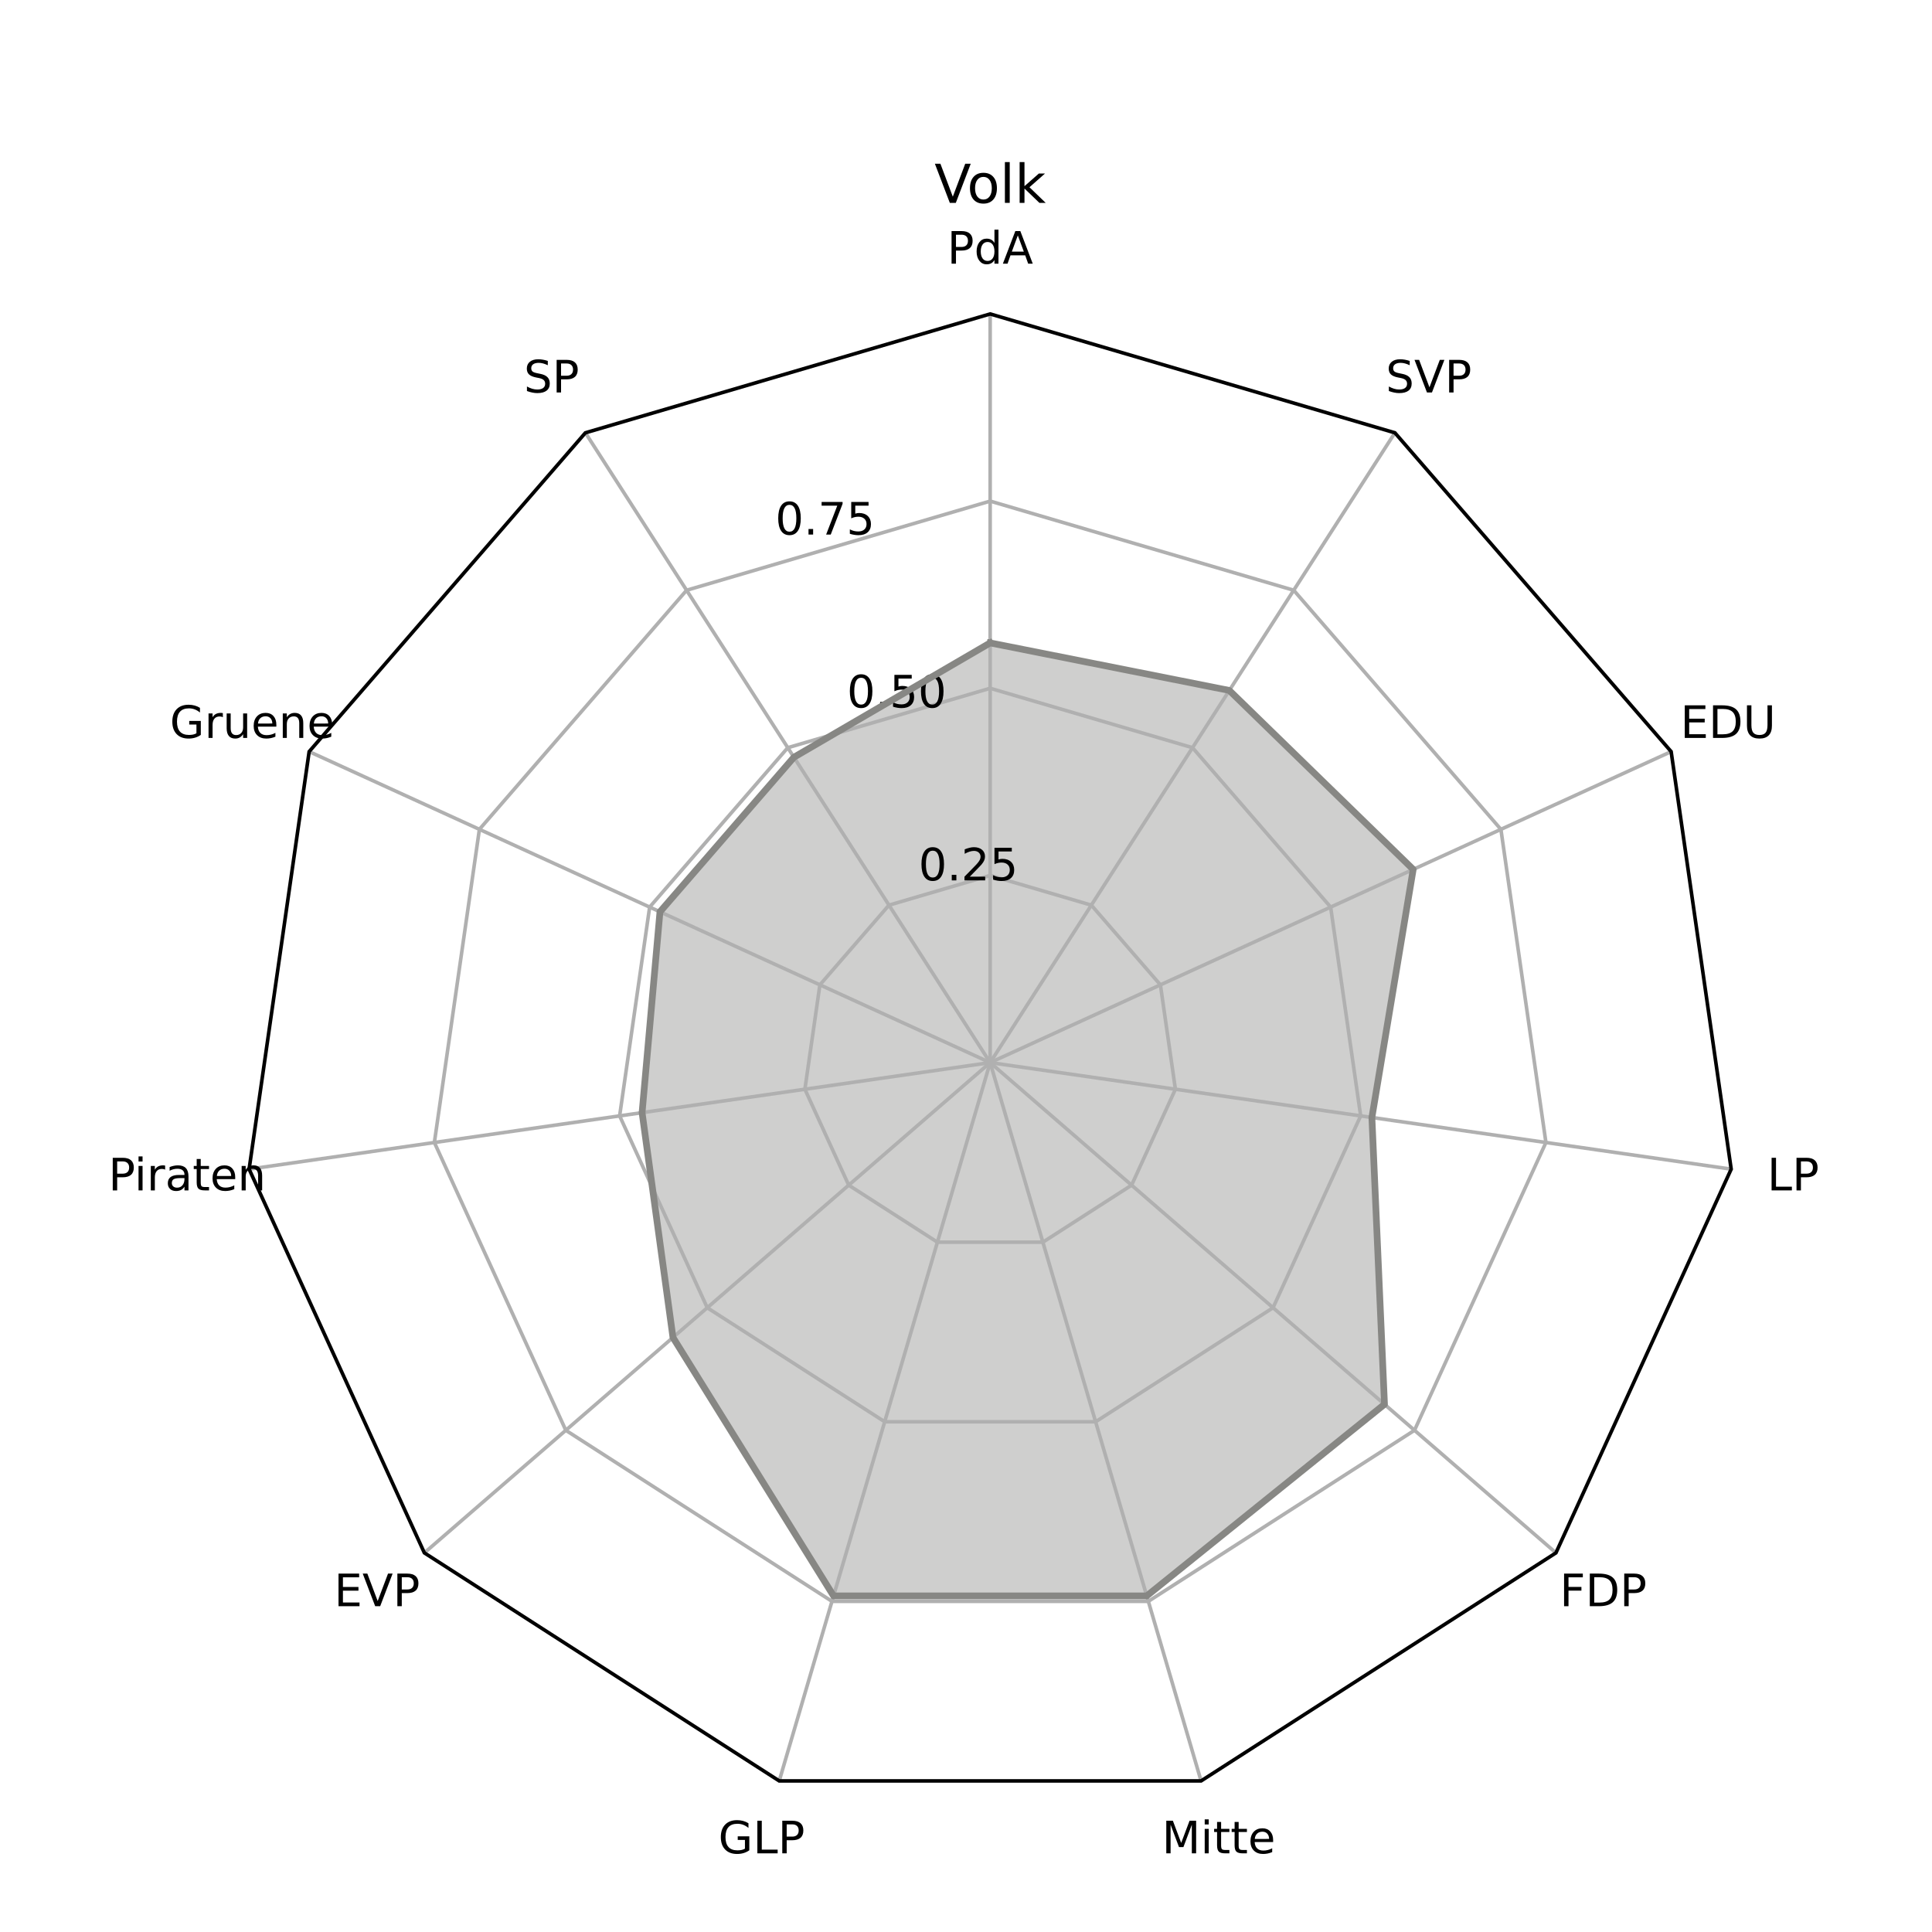
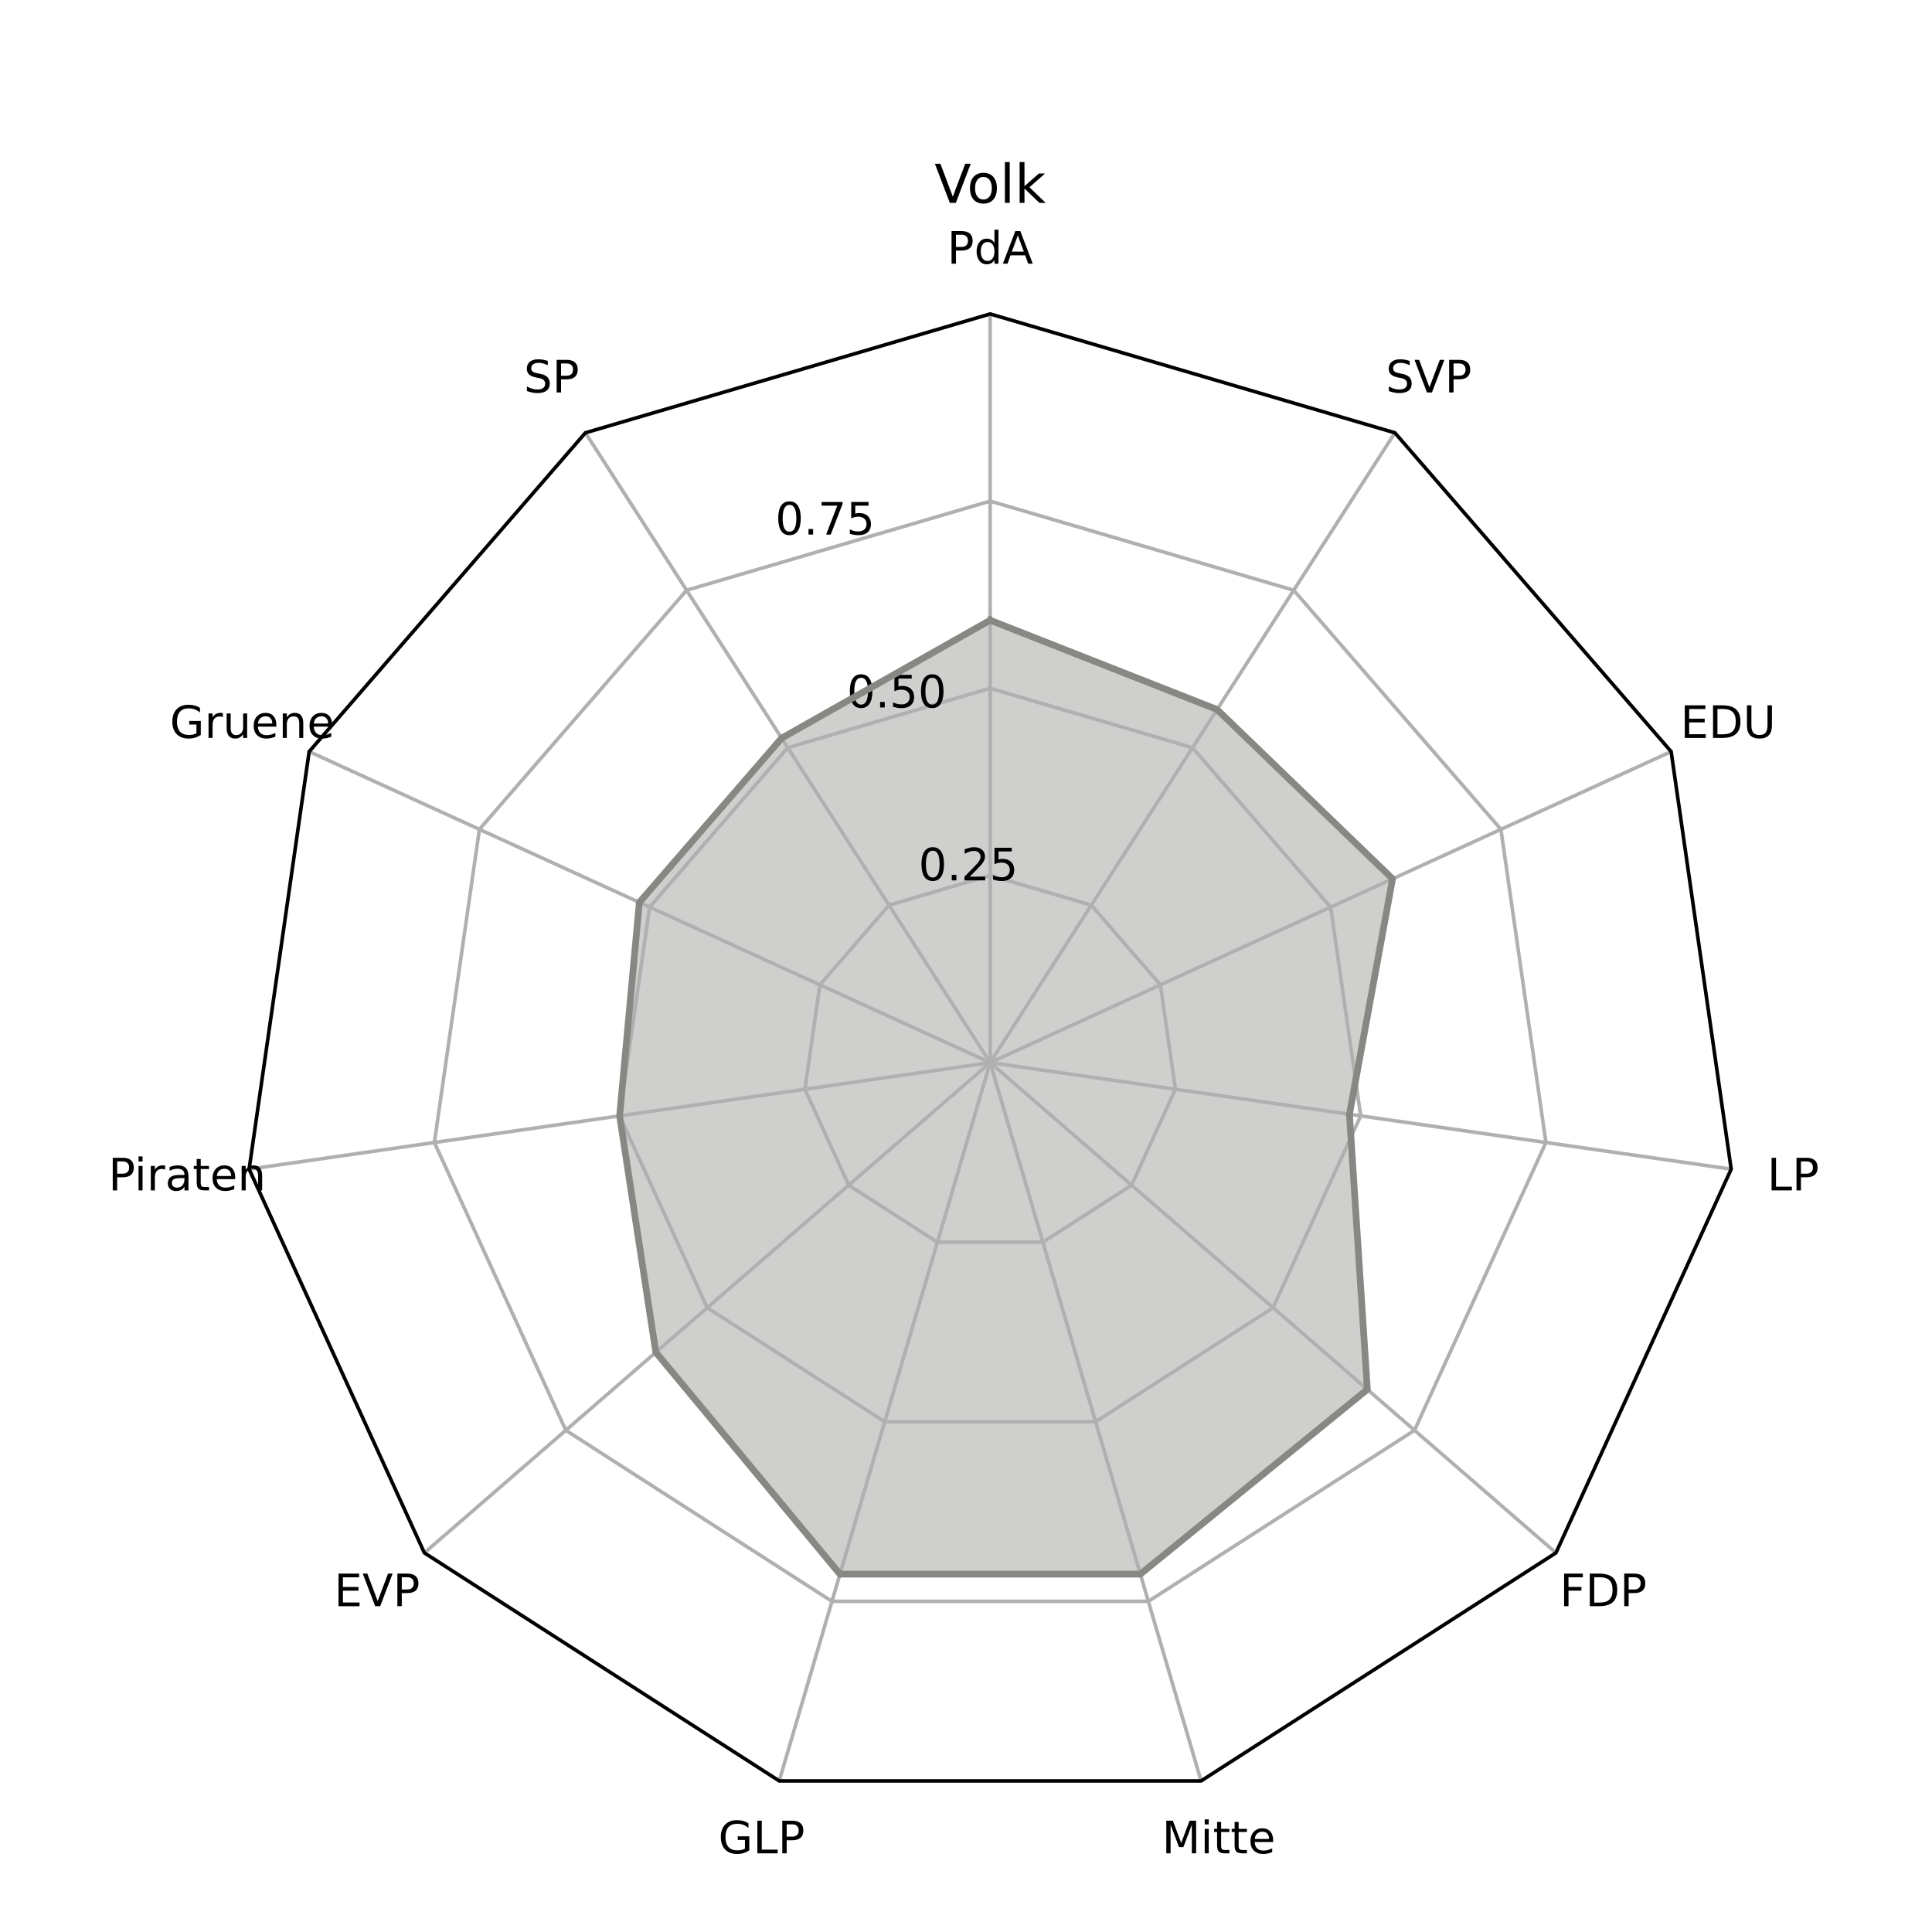
<svg xmlns="http://www.w3.org/2000/svg" xmlns:xlink="http://www.w3.org/1999/xlink" width="432pt" height="432pt" viewBox="0 0 432 432" version="1.1">
  <defs>
    <style type="text/css">*{stroke-linejoin: round; stroke-linecap: butt}</style>
  </defs>
  <g id="figure_1">
    <g id="patch_1">
      <path d="M 0 432  L 432 432  L 432 0  L 0 0  z " style="fill: #ffffff" />
    </g>
    <g id="axes_1">
      <g id="patch_2">
        <path d="M 221.4 70.2  L 130.897 96.774  L 69.128 168.06  L 55.704 261.424  L 94.888 347.224  L 174.238 398.219  L 268.562 398.219  L 347.912 347.224  L 387.096 261.424  L 373.672 168.06  L 311.903 96.774  z " style="fill: #ffffff" />
      </g>
      <g id="patch_3">
-         <path d="M 221.4 143.755  L 177.52 169.321  L 147.571 203.883  L 143.573 248.79  L 150.476 299.056  L 186.386 356.848  L 256.414 356.848  L 309.575 314.004  L 306.759 249.873  L 315.993 194.401  L 274.879 154.385  z " clip-path="url(#p085bff2dc5)" style="fill: #878784; opacity: 0.4; stroke: #878784; stroke-linejoin: miter" />
+         <path d="M 221.4 138.682  L 174.777 165.053  L 142.957 201.776  L 138.552 249.512  L 146.643 302.378  L 187.815 351.98  L 254.985 351.98  L 305.742 310.682  L 301.738 249.151  L 311.379 196.508  L 272.137 158.652  z " clip-path="url(#p52a0e4e535)" style="fill: #878784; opacity: 0.4; stroke: #878784; stroke-linejoin: miter" />
      </g>
      <g id="matplotlib.axis_1">
        <g id="xtick_1">
          <g id="line2d_1">
-             <path d="M 221.4 237.6  L 221.4 222.382  L 221.4 207.164  L 221.4 191.945  L 221.4 176.727  L 221.4 161.509  L 221.4 146.291  L 221.4 131.073  L 221.4 115.855  L 221.4 100.636  L 221.4 85.418  L 221.4 70.2  " clip-path="url(#p085bff2dc5)" style="fill: none; stroke: #b0b0b0; stroke-width: 0.8; stroke-linecap: square" />
+             <path d="M 221.4 237.6  L 221.4 222.382  L 221.4 207.164  L 221.4 191.945  L 221.4 176.727  L 221.4 161.509  L 221.4 146.291  L 221.4 131.073  L 221.4 115.855  L 221.4 100.636  L 221.4 85.418  L 221.4 70.2  " clip-path="url(#p52a0e4e535)" style="fill: none; stroke: #b0b0b0; stroke-width: 0.8; stroke-linecap: square" />
          </g>
          <g id="text_1">
-             <g transform="translate(211.7906 58.95938) scale(0.1 -0.1)">
+             <g transform="translate(211.7906 58.95938)scale(0.1 -0.1)">
              <defs>
                <path id="DejaVuSans-50" d="M 1259 4147  L 1259 2394  L 2053 2394  Q 2494 2394 2734 2622  Q 2975 2850 2975 3272  Q 2975 3691 2734 3919  Q 2494 4147 2053 4147  L 1259 4147  z M 628 4666  L 2053 4666  Q 2838 4666 3239 4311  Q 3641 3956 3641 3272  Q 3641 2581 3239 2228  Q 2838 1875 2053 1875  L 1259 1875  L 1259 0  L 628 0  L 628 4666  z " transform="scale(0.015625)" />
                <path id="DejaVuSans-64" d="M 2906 2969  L 2906 4863  L 3481 4863  L 3481 0  L 2906 0  L 2906 525  Q 2725 213 2448 61  Q 2172 -91 1784 -91  Q 1150 -91 751 415  Q 353 922 353 1747  Q 353 2572 751 3078  Q 1150 3584 1784 3584  Q 2172 3584 2448 3432  Q 2725 3281 2906 2969  z M 947 1747  Q 947 1113 1208 752  Q 1469 391 1925 391  Q 2381 391 2643 752  Q 2906 1113 2906 1747  Q 2906 2381 2643 2742  Q 2381 3103 1925 3103  Q 1469 3103 1208 2742  Q 947 2381 947 1747  z " transform="scale(0.015625)" />
                <path id="DejaVuSans-41" d="M 2188 4044  L 1331 1722  L 3047 1722  L 2188 4044  z M 1831 4666  L 2547 4666  L 4325 0  L 3669 0  L 3244 1197  L 1141 1197  L 716 0  L 50 0  L 1831 4666  z " transform="scale(0.015625)" />
              </defs>
              <use xlink:href="#DejaVuSans-50" />
              <use xlink:href="#DejaVuSans-64" x="60.303" />
              <use xlink:href="#DejaVuSans-41" x="123.779" />
            </g>
          </g>
        </g>
        <g id="xtick_2">
          <g id="line2d_2">
-             <path d="M 221.4 237.6  L 213.172 224.798  L 204.945 211.995  L 196.717 199.193  L 188.49 186.391  L 180.262 173.588  L 172.035 160.786  L 163.807 147.984  L 155.579 135.181  L 147.352 122.379  L 139.124 109.577  L 130.897 96.774  " clip-path="url(#p085bff2dc5)" style="fill: none; stroke: #b0b0b0; stroke-width: 0.8; stroke-linecap: square" />
+             <path d="M 221.4 237.6  L 213.172 224.798  L 204.945 211.995  L 196.717 199.193  L 188.49 186.391  L 180.262 173.588  L 172.035 160.786  L 163.807 147.984  L 155.579 135.181  L 147.352 122.379  L 139.124 109.577  L 130.897 96.774  " clip-path="url(#p52a0e4e535)" style="fill: none; stroke: #b0b0b0; stroke-width: 0.8; stroke-linecap: square" />
          </g>
          <g id="text_2">
-             <g transform="translate(117.1387 87.75598) scale(0.1 -0.1)">
+             <g transform="translate(117.1387 87.75598)scale(0.1 -0.1)">
              <defs>
                <path id="DejaVuSans-53" d="M 3425 4513  L 3425 3897  Q 3066 4069 2747 4153  Q 2428 4238 2131 4238  Q 1616 4238 1336 4038  Q 1056 3838 1056 3469  Q 1056 3159 1242 3001  Q 1428 2844 1947 2747  L 2328 2669  Q 3034 2534 3370 2195  Q 3706 1856 3706 1288  Q 3706 609 3251 259  Q 2797 -91 1919 -91  Q 1588 -91 1214 -16  Q 841 59 441 206  L 441 856  Q 825 641 1194 531  Q 1563 422 1919 422  Q 2459 422 2753 634  Q 3047 847 3047 1241  Q 3047 1584 2836 1778  Q 2625 1972 2144 2069  L 1759 2144  Q 1053 2284 737 2584  Q 422 2884 422 3419  Q 422 4038 858 4394  Q 1294 4750 2059 4750  Q 2388 4750 2728 4690  Q 3069 4631 3425 4513  z " transform="scale(0.015625)" />
              </defs>
              <use xlink:href="#DejaVuSans-53" />
              <use xlink:href="#DejaVuSans-50" x="63.477" />
            </g>
          </g>
        </g>
        <g id="xtick_3">
          <g id="line2d_3">
-             <path d="M 221.4 237.6  L 207.557 231.278  L 193.714 224.956  L 179.871 218.634  L 166.028 212.313  L 152.185 205.991  L 138.342 199.669  L 124.499 193.347  L 110.656 187.025  L 96.813 180.703  L 82.971 174.381  L 69.128 168.06  " clip-path="url(#p085bff2dc5)" style="fill: none; stroke: #b0b0b0; stroke-width: 0.8; stroke-linecap: square" />
+             <path d="M 221.4 237.6  L 207.557 231.278  L 193.714 224.956  L 179.871 218.634  L 166.028 212.313  L 152.185 205.991  L 138.342 199.669  L 124.499 193.347  L 110.656 187.025  L 96.813 180.703  L 82.971 174.381  L 69.128 168.06  " clip-path="url(#p52a0e4e535)" style="fill: none; stroke: #b0b0b0; stroke-width: 0.8; stroke-linecap: square" />
          </g>
          <g id="text_3">
-             <g transform="translate(37.97244 165.0031) scale(0.1 -0.1)">
+             <g transform="translate(37.97244 165.0031)scale(0.1 -0.1)">
              <defs>
                <path id="DejaVuSans-47" d="M 3809 666  L 3809 1919  L 2778 1919  L 2778 2438  L 4434 2438  L 4434 434  Q 4069 175 3628 42  Q 3188 -91 2688 -91  Q 1594 -91 976 548  Q 359 1188 359 2328  Q 359 3472 976 4111  Q 1594 4750 2688 4750  Q 3144 4750 3555 4637  Q 3966 4525 4313 4306  L 4313 3634  Q 3963 3931 3569 4081  Q 3175 4231 2741 4231  Q 1884 4231 1454 3753  Q 1025 3275 1025 2328  Q 1025 1384 1454 906  Q 1884 428 2741 428  Q 3075 428 3337 486  Q 3600 544 3809 666  z " transform="scale(0.015625)" />
                <path id="DejaVuSans-72" d="M 2631 2963  Q 2534 3019 2420 3045  Q 2306 3072 2169 3072  Q 1681 3072 1420 2755  Q 1159 2438 1159 1844  L 1159 0  L 581 0  L 581 3500  L 1159 3500  L 1159 2956  Q 1341 3275 1631 3429  Q 1922 3584 2338 3584  Q 2397 3584 2469 3576  Q 2541 3569 2628 3553  L 2631 2963  z " transform="scale(0.015625)" />
                <path id="DejaVuSans-75" d="M 544 1381  L 544 3500  L 1119 3500  L 1119 1403  Q 1119 906 1312 657  Q 1506 409 1894 409  Q 2359 409 2629 706  Q 2900 1003 2900 1516  L 2900 3500  L 3475 3500  L 3475 0  L 2900 0  L 2900 538  Q 2691 219 2414 64  Q 2138 -91 1772 -91  Q 1169 -91 856 284  Q 544 659 544 1381  z M 1991 3584  L 1991 3584  z " transform="scale(0.015625)" />
                <path id="DejaVuSans-65" d="M 3597 1894  L 3597 1613  L 953 1613  Q 991 1019 1311 708  Q 1631 397 2203 397  Q 2534 397 2845 478  Q 3156 559 3463 722  L 3463 178  Q 3153 47 2828 -22  Q 2503 -91 2169 -91  Q 1331 -91 842 396  Q 353 884 353 1716  Q 353 2575 817 3079  Q 1281 3584 2069 3584  Q 2775 3584 3186 3129  Q 3597 2675 3597 1894  z M 3022 2063  Q 3016 2534 2758 2815  Q 2500 3097 2075 3097  Q 1594 3097 1305 2825  Q 1016 2553 972 2059  L 3022 2063  z " transform="scale(0.015625)" />
                <path id="DejaVuSans-6e" d="M 3513 2113  L 3513 0  L 2938 0  L 2938 2094  Q 2938 2591 2744 2837  Q 2550 3084 2163 3084  Q 1697 3084 1428 2787  Q 1159 2491 1159 1978  L 1159 0  L 581 0  L 581 3500  L 1159 3500  L 1159 2956  Q 1366 3272 1645 3428  Q 1925 3584 2291 3584  Q 2894 3584 3203 3211  Q 3513 2838 3513 2113  z " transform="scale(0.015625)" />
              </defs>
              <use xlink:href="#DejaVuSans-47" />
              <use xlink:href="#DejaVuSans-72" x="77.49" />
              <use xlink:href="#DejaVuSans-75" x="118.604" />
              <use xlink:href="#DejaVuSans-65" x="181.982" />
              <use xlink:href="#DejaVuSans-6e" x="243.506" />
              <use xlink:href="#DejaVuSans-65" x="306.885" />
            </g>
          </g>
        </g>
        <g id="xtick_4">
          <g id="line2d_4">
-             <path d="M 221.4 237.6  L 206.337 239.766  L 191.273 241.932  L 176.21 244.097  L 161.147 246.263  L 146.084 248.429  L 131.02 250.595  L 115.957 252.76  L 100.894 254.926  L 85.83 257.092  L 70.767 259.258  L 55.704 261.424  " clip-path="url(#p085bff2dc5)" style="fill: none; stroke: #b0b0b0; stroke-width: 0.8; stroke-linecap: square" />
+             <path d="M 221.4 237.6  L 206.337 239.766  L 191.273 241.932  L 176.21 244.097  L 161.147 246.263  L 146.084 248.429  L 131.02 250.595  L 115.957 252.76  L 100.894 254.926  L 85.83 257.092  L 70.767 259.258  L 55.704 261.424  " clip-path="url(#p52a0e4e535)" style="fill: none; stroke: #b0b0b0; stroke-width: 0.8; stroke-linecap: square" />
          </g>
          <g id="text_4">
-             <g transform="translate(24.22998 266.1753) scale(0.1 -0.1)">
+             <g transform="translate(24.22998 266.1753)scale(0.1 -0.1)">
              <defs>
                <path id="DejaVuSans-69" d="M 603 3500  L 1178 3500  L 1178 0  L 603 0  L 603 3500  z M 603 4863  L 1178 4863  L 1178 4134  L 603 4134  L 603 4863  z " transform="scale(0.015625)" />
                <path id="DejaVuSans-61" d="M 2194 1759  Q 1497 1759 1228 1600  Q 959 1441 959 1056  Q 959 750 1161 570  Q 1363 391 1709 391  Q 2188 391 2477 730  Q 2766 1069 2766 1631  L 2766 1759  L 2194 1759  z M 3341 1997  L 3341 0  L 2766 0  L 2766 531  Q 2569 213 2275 61  Q 1981 -91 1556 -91  Q 1019 -91 701 211  Q 384 513 384 1019  Q 384 1609 779 1909  Q 1175 2209 1959 2209  L 2766 2209  L 2766 2266  Q 2766 2663 2505 2880  Q 2244 3097 1772 3097  Q 1472 3097 1187 3025  Q 903 2953 641 2809  L 641 3341  Q 956 3463 1253 3523  Q 1550 3584 1831 3584  Q 2591 3584 2966 3190  Q 3341 2797 3341 1997  z " transform="scale(0.015625)" />
                <path id="DejaVuSans-74" d="M 1172 4494  L 1172 3500  L 2356 3500  L 2356 3053  L 1172 3053  L 1172 1153  Q 1172 725 1289 603  Q 1406 481 1766 481  L 2356 481  L 2356 0  L 1766 0  Q 1100 0 847 248  Q 594 497 594 1153  L 594 3053  L 172 3053  L 172 3500  L 594 3500  L 594 4494  L 1172 4494  z " transform="scale(0.015625)" />
              </defs>
              <use xlink:href="#DejaVuSans-50" />
              <use xlink:href="#DejaVuSans-69" x="58.053" />
              <use xlink:href="#DejaVuSans-72" x="85.836" />
              <use xlink:href="#DejaVuSans-61" x="126.949" />
              <use xlink:href="#DejaVuSans-74" x="188.229" />
              <use xlink:href="#DejaVuSans-65" x="227.438" />
              <use xlink:href="#DejaVuSans-6e" x="288.961" />
            </g>
          </g>
        </g>
        <g id="xtick_5">
          <g id="line2d_5">
-             <path d="M 221.4 237.6  L 209.899 247.566  L 198.398 257.532  L 186.897 267.497  L 175.395 277.463  L 163.894 287.429  L 152.393 297.395  L 140.892 307.361  L 129.391 317.326  L 117.89 327.292  L 106.389 337.258  L 94.888 347.224  " clip-path="url(#p085bff2dc5)" style="fill: none; stroke: #b0b0b0; stroke-width: 0.8; stroke-linecap: square" />
+             <path d="M 221.4 237.6  L 209.899 247.566  L 198.398 257.532  L 186.897 267.497  L 175.395 277.463  L 163.894 287.429  L 152.393 297.395  L 140.892 307.361  L 129.391 317.326  L 117.89 327.292  L 106.389 337.258  L 94.888 347.224  " clip-path="url(#p52a0e4e535)" style="fill: none; stroke: #b0b0b0; stroke-width: 0.8; stroke-linecap: square" />
          </g>
          <g id="text_5">
-             <g transform="translate(74.7125 359.1511) scale(0.1 -0.1)">
+             <g transform="translate(74.7125 359.1511)scale(0.1 -0.1)">
              <defs>
                <path id="DejaVuSans-45" d="M 628 4666  L 3578 4666  L 3578 4134  L 1259 4134  L 1259 2753  L 3481 2753  L 3481 2222  L 1259 2222  L 1259 531  L 3634 531  L 3634 0  L 628 0  L 628 4666  z " transform="scale(0.015625)" />
                <path id="DejaVuSans-56" d="M 1831 0  L 50 4666  L 709 4666  L 2188 738  L 3669 4666  L 4325 4666  L 2547 0  L 1831 0  z " transform="scale(0.015625)" />
              </defs>
              <use xlink:href="#DejaVuSans-45" />
              <use xlink:href="#DejaVuSans-56" x="63.184" />
              <use xlink:href="#DejaVuSans-50" x="131.592" />
            </g>
          </g>
        </g>
        <g id="xtick_6">
          <g id="line2d_6">
-             <path d="M 221.4 237.6  L 217.113 252.202  L 212.825 266.803  L 208.538 281.405  L 204.25 296.007  L 199.963 310.609  L 195.675 325.21  L 191.388 339.812  L 187.1 354.414  L 182.813 369.016  L 178.525 383.617  L 174.238 398.219  " clip-path="url(#p085bff2dc5)" style="fill: none; stroke: #b0b0b0; stroke-width: 0.8; stroke-linecap: square" />
+             <path d="M 221.4 237.6  L 217.113 252.202  L 212.825 266.803  L 208.538 281.405  L 204.25 296.007  L 199.963 310.609  L 195.675 325.21  L 191.388 339.812  L 187.1 354.414  L 182.813 369.016  L 178.525 383.617  L 174.238 398.219  " clip-path="url(#p52a0e4e535)" style="fill: none; stroke: #b0b0b0; stroke-width: 0.8; stroke-linecap: square" />
          </g>
          <g id="text_6">
-             <g transform="translate(160.6187 414.4114) scale(0.1 -0.1)">
+             <g transform="translate(160.6187 414.4114)scale(0.1 -0.1)">
              <defs>
                <path id="DejaVuSans-4c" d="M 628 4666  L 1259 4666  L 1259 531  L 3531 531  L 3531 0  L 628 0  L 628 4666  z " transform="scale(0.015625)" />
              </defs>
              <use xlink:href="#DejaVuSans-47" />
              <use xlink:href="#DejaVuSans-4c" x="77.49" />
              <use xlink:href="#DejaVuSans-50" x="133.203" />
            </g>
          </g>
        </g>
        <g id="xtick_7">
          <g id="line2d_7">
-             <path d="M 221.4 237.6  L 225.687 252.202  L 229.975 266.803  L 234.262 281.405  L 238.55 296.007  L 242.837 310.609  L 247.125 325.21  L 251.412 339.812  L 255.7 354.414  L 259.987 369.016  L 264.275 383.617  L 268.562 398.219  " clip-path="url(#p085bff2dc5)" style="fill: none; stroke: #b0b0b0; stroke-width: 0.8; stroke-linecap: square" />
+             <path d="M 221.4 237.6  L 225.687 252.202  L 229.975 266.803  L 234.262 281.405  L 238.55 296.007  L 242.837 310.609  L 247.125 325.21  L 251.412 339.812  L 255.7 354.414  L 259.987 369.016  L 264.275 383.617  L 268.562 398.219  " clip-path="url(#p52a0e4e535)" style="fill: none; stroke: #b0b0b0; stroke-width: 0.8; stroke-linecap: square" />
          </g>
          <g id="text_7">
-             <g transform="translate(259.8063 414.4114) scale(0.1 -0.1)">
+             <g transform="translate(259.8063 414.4114)scale(0.1 -0.1)">
              <defs>
                <path id="DejaVuSans-4d" d="M 628 4666  L 1569 4666  L 2759 1491  L 3956 4666  L 4897 4666  L 4897 0  L 4281 0  L 4281 4097  L 3078 897  L 2444 897  L 1241 4097  L 1241 0  L 628 0  L 628 4666  z " transform="scale(0.015625)" />
              </defs>
              <use xlink:href="#DejaVuSans-4d" />
              <use xlink:href="#DejaVuSans-69" x="86.279" />
              <use xlink:href="#DejaVuSans-74" x="114.062" />
              <use xlink:href="#DejaVuSans-74" x="153.271" />
              <use xlink:href="#DejaVuSans-65" x="192.48" />
            </g>
          </g>
        </g>
        <g id="xtick_8">
          <g id="line2d_8">
-             <path d="M 221.4 237.6  L 232.901 247.566  L 244.402 257.532  L 255.903 267.497  L 267.405 277.463  L 278.906 287.429  L 290.407 297.395  L 301.908 307.361  L 313.409 317.326  L 324.91 327.292  L 336.411 337.258  L 347.912 347.224  " clip-path="url(#p085bff2dc5)" style="fill: none; stroke: #b0b0b0; stroke-width: 0.8; stroke-linecap: square" />
+             <path d="M 221.4 237.6  L 232.901 247.566  L 244.402 257.532  L 255.903 267.497  L 267.405 277.463  L 278.906 287.429  L 290.407 297.395  L 301.908 307.361  L 313.409 317.326  L 324.91 327.292  L 336.411 337.258  L 347.912 347.224  " clip-path="url(#p52a0e4e535)" style="fill: none; stroke: #b0b0b0; stroke-width: 0.8; stroke-linecap: square" />
          </g>
          <g id="text_8">
-             <g transform="translate(348.7523 359.1511) scale(0.1 -0.1)">
+             <g transform="translate(348.7523 359.1511)scale(0.1 -0.1)">
              <defs>
                <path id="DejaVuSans-46" d="M 628 4666  L 3309 4666  L 3309 4134  L 1259 4134  L 1259 2759  L 3109 2759  L 3109 2228  L 1259 2228  L 1259 0  L 628 0  L 628 4666  z " transform="scale(0.015625)" />
                <path id="DejaVuSans-44" d="M 1259 4147  L 1259 519  L 2022 519  Q 2988 519 3436 956  Q 3884 1394 3884 2338  Q 3884 3275 3436 3711  Q 2988 4147 2022 4147  L 1259 4147  z M 628 4666  L 1925 4666  Q 3281 4666 3915 4102  Q 4550 3538 4550 2338  Q 4550 1131 3912 565  Q 3275 0 1925 0  L 628 0  L 628 4666  z " transform="scale(0.015625)" />
              </defs>
              <use xlink:href="#DejaVuSans-46" />
              <use xlink:href="#DejaVuSans-44" x="57.52" />
              <use xlink:href="#DejaVuSans-50" x="134.521" />
            </g>
          </g>
        </g>
        <g id="xtick_9">
          <g id="line2d_9">
-             <path d="M 221.4 237.6  L 236.463 239.766  L 251.527 241.932  L 266.59 244.097  L 281.653 246.263  L 296.716 248.429  L 311.78 250.595  L 326.843 252.76  L 341.906 254.926  L 356.97 257.092  L 372.033 259.258  L 387.096 261.424  " clip-path="url(#p085bff2dc5)" style="fill: none; stroke: #b0b0b0; stroke-width: 0.8; stroke-linecap: square" />
+             <path d="M 221.4 237.6  L 236.463 239.766  L 251.527 241.932  L 266.59 244.097  L 281.653 246.263  L 296.716 248.429  L 311.78 250.595  L 326.843 252.76  L 341.906 254.926  L 356.97 257.092  L 372.033 259.258  L 387.096 261.424  " clip-path="url(#p52a0e4e535)" style="fill: none; stroke: #b0b0b0; stroke-width: 0.8; stroke-linecap: square" />
          </g>
          <g id="text_9">
-             <g transform="translate(395.1528 266.1753) scale(0.1 -0.1)">
+             <g transform="translate(395.1528 266.1753)scale(0.1 -0.1)">
              <use xlink:href="#DejaVuSans-4c" />
              <use xlink:href="#DejaVuSans-50" x="55.713" />
            </g>
          </g>
        </g>
        <g id="xtick_10">
          <g id="line2d_10">
-             <path d="M 221.4 237.6  L 235.243 231.278  L 249.086 224.956  L 262.929 218.634  L 276.772 212.313  L 290.615 205.991  L 304.458 199.669  L 318.301 193.347  L 332.144 187.025  L 345.987 180.703  L 359.829 174.381  L 373.672 168.06  " clip-path="url(#p085bff2dc5)" style="fill: none; stroke: #b0b0b0; stroke-width: 0.8; stroke-linecap: square" />
+             <path d="M 221.4 237.6  L 235.243 231.278  L 249.086 224.956  L 262.929 218.634  L 276.772 212.313  L 290.615 205.991  L 304.458 199.669  L 318.301 193.347  L 332.144 187.025  L 345.987 180.703  L 359.829 174.381  L 373.672 168.06  " clip-path="url(#p52a0e4e535)" style="fill: none; stroke: #b0b0b0; stroke-width: 0.8; stroke-linecap: square" />
          </g>
          <g id="text_10">
-             <g transform="translate(375.7385 165.0031) scale(0.1 -0.1)">
+             <g transform="translate(375.7385 165.0031)scale(0.1 -0.1)">
              <defs>
                <path id="DejaVuSans-55" d="M 556 4666  L 1191 4666  L 1191 1831  Q 1191 1081 1462 751  Q 1734 422 2344 422  Q 2950 422 3222 751  Q 3494 1081 3494 1831  L 3494 4666  L 4128 4666  L 4128 1753  Q 4128 841 3676 375  Q 3225 -91 2344 -91  Q 1459 -91 1007 375  Q 556 841 556 1753  L 556 4666  z " transform="scale(0.015625)" />
              </defs>
              <use xlink:href="#DejaVuSans-45" />
              <use xlink:href="#DejaVuSans-44" x="63.184" />
              <use xlink:href="#DejaVuSans-55" x="140.186" />
            </g>
          </g>
        </g>
        <g id="xtick_11">
          <g id="line2d_11">
-             <path d="M 221.4 237.6  L 229.628 224.798  L 237.855 211.995  L 246.083 199.193  L 254.31 186.391  L 262.538 173.588  L 270.765 160.786  L 278.993 147.984  L 287.221 135.181  L 295.448 122.379  L 303.676 109.577  L 311.903 96.774  " clip-path="url(#p085bff2dc5)" style="fill: none; stroke: #b0b0b0; stroke-width: 0.8; stroke-linecap: square" />
+             <path d="M 221.4 237.6  L 229.628 224.798  L 237.855 211.995  L 246.083 199.193  L 254.31 186.391  L 262.538 173.588  L 270.765 160.786  L 278.993 147.984  L 287.221 135.181  L 295.448 122.379  L 303.676 109.577  L 311.903 96.774  " clip-path="url(#p52a0e4e535)" style="fill: none; stroke: #b0b0b0; stroke-width: 0.8; stroke-linecap: square" />
          </g>
          <g id="text_11">
-             <g transform="translate(309.8629 87.75598) scale(0.1 -0.1)">
+             <g transform="translate(309.8629 87.75598)scale(0.1 -0.1)">
              <use xlink:href="#DejaVuSans-53" />
              <use xlink:href="#DejaVuSans-56" x="63.477" />
              <use xlink:href="#DejaVuSans-50" x="131.885" />
            </g>
          </g>
        </g>
      </g>
      <g id="matplotlib.axis_2">
        <g id="ytick_1">
          <g id="line2d_12">
-             <path d="M 221.4 195.75  L 198.774 202.394  L 183.332 220.215  L 179.976 243.556  L 189.772 265.006  L 209.609 277.755  L 233.191 277.755  L 253.028 265.006  L 262.824 243.556  L 259.468 220.215  L 244.026 202.394  L 221.4 195.75  " clip-path="url(#p085bff2dc5)" style="fill: none; stroke: #b0b0b0; stroke-width: 0.8; stroke-linecap: square" />
+             <path d="M 221.4 195.75  L 198.774 202.394  L 183.332 220.215  L 179.976 243.556  L 189.772 265.006  L 209.609 277.755  L 233.191 277.755  L 253.028 265.006  L 262.824 243.556  L 259.468 220.215  L 244.026 202.394  L 221.4 195.75  " clip-path="url(#p52a0e4e535)" style="fill: none; stroke: #b0b0b0; stroke-width: 0.8; stroke-linecap: square" />
          </g>
          <g id="text_12">
-             <g transform="translate(205.3847 196.856) scale(0.1 -0.1)">
+             <g transform="translate(205.3847 196.856)scale(0.1 -0.1)">
              <defs>
                <path id="DejaVuSans-30" d="M 2034 4250  Q 1547 4250 1301 3770  Q 1056 3291 1056 2328  Q 1056 1369 1301 889  Q 1547 409 2034 409  Q 2525 409 2770 889  Q 3016 1369 3016 2328  Q 3016 3291 2770 3770  Q 2525 4250 2034 4250  z M 2034 4750  Q 2819 4750 3233 4129  Q 3647 3509 3647 2328  Q 3647 1150 3233 529  Q 2819 -91 2034 -91  Q 1250 -91 836 529  Q 422 1150 422 2328  Q 422 3509 836 4129  Q 1250 4750 2034 4750  z " transform="scale(0.015625)" />
                <path id="DejaVuSans-2e" d="M 684 794  L 1344 794  L 1344 0  L 684 0  L 684 794  z " transform="scale(0.015625)" />
                <path id="DejaVuSans-32" d="M 1228 531  L 3431 531  L 3431 0  L 469 0  L 469 531  Q 828 903 1448 1529  Q 2069 2156 2228 2338  Q 2531 2678 2651 2914  Q 2772 3150 2772 3378  Q 2772 3750 2511 3984  Q 2250 4219 1831 4219  Q 1534 4219 1204 4116  Q 875 4013 500 3803  L 500 4441  Q 881 4594 1212 4672  Q 1544 4750 1819 4750  Q 2544 4750 2975 4387  Q 3406 4025 3406 3419  Q 3406 3131 3298 2873  Q 3191 2616 2906 2266  Q 2828 2175 2409 1742  Q 1991 1309 1228 531  z " transform="scale(0.015625)" />
                <path id="DejaVuSans-35" d="M 691 4666  L 3169 4666  L 3169 4134  L 1269 4134  L 1269 2991  Q 1406 3038 1543 3061  Q 1681 3084 1819 3084  Q 2600 3084 3056 2656  Q 3513 2228 3513 1497  Q 3513 744 3044 326  Q 2575 -91 1722 -91  Q 1428 -91 1123 -41  Q 819 9 494 109  L 494 744  Q 775 591 1075 516  Q 1375 441 1709 441  Q 2250 441 2565 725  Q 2881 1009 2881 1497  Q 2881 1984 2565 2268  Q 2250 2553 1709 2553  Q 1456 2553 1204 2497  Q 953 2441 691 2322  L 691 4666  z " transform="scale(0.015625)" />
              </defs>
              <use xlink:href="#DejaVuSans-30" />
              <use xlink:href="#DejaVuSans-2e" x="63.623" />
              <use xlink:href="#DejaVuSans-32" x="95.41" />
              <use xlink:href="#DejaVuSans-35" x="159.033" />
            </g>
          </g>
        </g>
        <g id="ytick_2">
          <g id="line2d_13">
-             <path d="M 221.4 153.9  L 176.148 167.187  L 145.264 202.83  L 138.552 249.512  L 158.144 292.412  L 197.819 317.91  L 244.981 317.91  L 284.656 292.412  L 304.248 249.512  L 297.536 202.83  L 266.652 167.187  L 221.4 153.9  " clip-path="url(#p085bff2dc5)" style="fill: none; stroke: #b0b0b0; stroke-width: 0.8; stroke-linecap: square" />
+             <path d="M 221.4 153.9  L 176.148 167.187  L 145.264 202.83  L 138.552 249.512  L 158.144 292.412  L 197.819 317.91  L 244.981 317.91  L 284.656 292.412  L 304.248 249.512  L 297.536 202.83  L 266.652 167.187  L 221.4 153.9  " clip-path="url(#p52a0e4e535)" style="fill: none; stroke: #b0b0b0; stroke-width: 0.8; stroke-linecap: square" />
          </g>
          <g id="text_13">
-             <g transform="translate(189.3694 158.1916) scale(0.1 -0.1)">
+             <g transform="translate(189.3694 158.1916)scale(0.1 -0.1)">
              <use xlink:href="#DejaVuSans-30" />
              <use xlink:href="#DejaVuSans-2e" x="63.623" />
              <use xlink:href="#DejaVuSans-35" x="95.41" />
              <use xlink:href="#DejaVuSans-30" x="159.033" />
            </g>
          </g>
        </g>
        <g id="ytick_3">
          <g id="line2d_14">
-             <path d="M 221.4 112.05  L 153.523 131.981  L 107.196 185.445  L 97.128 255.468  L 126.516 319.818  L 186.028 358.064  L 256.772 358.064  L 316.284 319.818  L 345.672 255.468  L 335.604 185.445  L 289.277 131.981  L 221.4 112.05  " clip-path="url(#p085bff2dc5)" style="fill: none; stroke: #b0b0b0; stroke-width: 0.8; stroke-linecap: square" />
+             <path d="M 221.4 112.05  L 153.523 131.981  L 107.196 185.445  L 97.128 255.468  L 126.516 319.818  L 186.028 358.064  L 256.772 358.064  L 316.284 319.818  L 345.672 255.468  L 335.604 185.445  L 289.277 131.981  L 221.4 112.05  " clip-path="url(#p52a0e4e535)" style="fill: none; stroke: #b0b0b0; stroke-width: 0.8; stroke-linecap: square" />
          </g>
          <g id="text_14">
-             <g transform="translate(173.3541 119.5272) scale(0.1 -0.1)">
+             <g transform="translate(173.3541 119.5272)scale(0.1 -0.1)">
              <defs>
                <path id="DejaVuSans-37" d="M 525 4666  L 3525 4666  L 3525 4397  L 1831 0  L 1172 0  L 2766 4134  L 525 4134  L 525 4666  z " transform="scale(0.015625)" />
              </defs>
              <use xlink:href="#DejaVuSans-30" />
              <use xlink:href="#DejaVuSans-2e" x="63.623" />
              <use xlink:href="#DejaVuSans-37" x="95.41" />
              <use xlink:href="#DejaVuSans-35" x="159.033" />
            </g>
          </g>
        </g>
      </g>
      <g id="line2d_15">
-         <path d="M 221.4 143.755  L 177.52 169.321  L 147.571 203.883  L 143.573 248.79  L 150.476 299.056  L 186.386 356.848  L 256.414 356.848  L 309.575 314.004  L 306.759 249.873  L 315.993 194.401  L 274.879 154.385  L 221.4 143.755  " clip-path="url(#p085bff2dc5)" style="fill: none; stroke: #878784; stroke-width: 1.5; stroke-linecap: square" />
+         <path d="M 221.4 138.682  L 174.777 165.053  L 142.957 201.776  L 138.552 249.512  L 146.643 302.378  L 187.815 351.98  L 254.985 351.98  L 305.742 310.682  L 301.738 249.151  L 311.379 196.508  L 272.137 158.652  L 221.4 138.682  " clip-path="url(#p52a0e4e535)" style="fill: none; stroke: #878784; stroke-width: 1.5; stroke-linecap: square" />
      </g>
      <g id="patch_4">
        <path d="M 221.4 70.2  L 130.897 96.774  L 69.128 168.06  L 55.704 261.424  L 94.888 347.224  L 174.238 398.219  L 268.562 398.219  L 347.912 347.224  L 387.096 261.424  L 373.672 168.06  L 311.903 96.774  L 221.4 70.2  z " style="fill: none; stroke: #000000; stroke-width: 0.8; stroke-linejoin: miter; stroke-linecap: square" />
      </g>
      <g id="text_15">
-         <g transform="translate(208.9481 45.36094) scale(0.12 -0.12)">
+         <g transform="translate(208.9481 45.36094)scale(0.12 -0.12)">
          <defs>
            <path id="DejaVuSans-6f" d="M 1959 3097  Q 1497 3097 1228 2736  Q 959 2375 959 1747  Q 959 1119 1226 758  Q 1494 397 1959 397  Q 2419 397 2687 759  Q 2956 1122 2956 1747  Q 2956 2369 2687 2733  Q 2419 3097 1959 3097  z M 1959 3584  Q 2709 3584 3137 3096  Q 3566 2609 3566 1747  Q 3566 888 3137 398  Q 2709 -91 1959 -91  Q 1206 -91 779 398  Q 353 888 353 1747  Q 353 2609 779 3096  Q 1206 3584 1959 3584  z " transform="scale(0.015625)" />
            <path id="DejaVuSans-6c" d="M 603 4863  L 1178 4863  L 1178 0  L 603 0  L 603 4863  z " transform="scale(0.015625)" />
            <path id="DejaVuSans-6b" d="M 581 4863  L 1159 4863  L 1159 1991  L 2875 3500  L 3609 3500  L 1753 1863  L 3688 0  L 2938 0  L 1159 1709  L 1159 0  L 581 0  L 581 4863  z " transform="scale(0.015625)" />
          </defs>
          <use xlink:href="#DejaVuSans-56" />
          <use xlink:href="#DejaVuSans-6f" x="60.658" />
          <use xlink:href="#DejaVuSans-6c" x="121.84" />
          <use xlink:href="#DejaVuSans-6b" x="149.623" />
        </g>
      </g>
    </g>
  </g>
  <defs>
-     <clipPath id="p085bff2dc5">
+     <clipPath id="p52a0e4e535">
      <path d="M 221.4 70.2  L 130.897 96.774  L 69.128 168.06  L 55.704 261.424  L 94.888 347.224  L 174.238 398.219  L 268.562 398.219  L 347.912 347.224  L 387.096 261.424  L 373.672 168.06  L 311.903 96.774  z " />
    </clipPath>
  </defs>
</svg>
